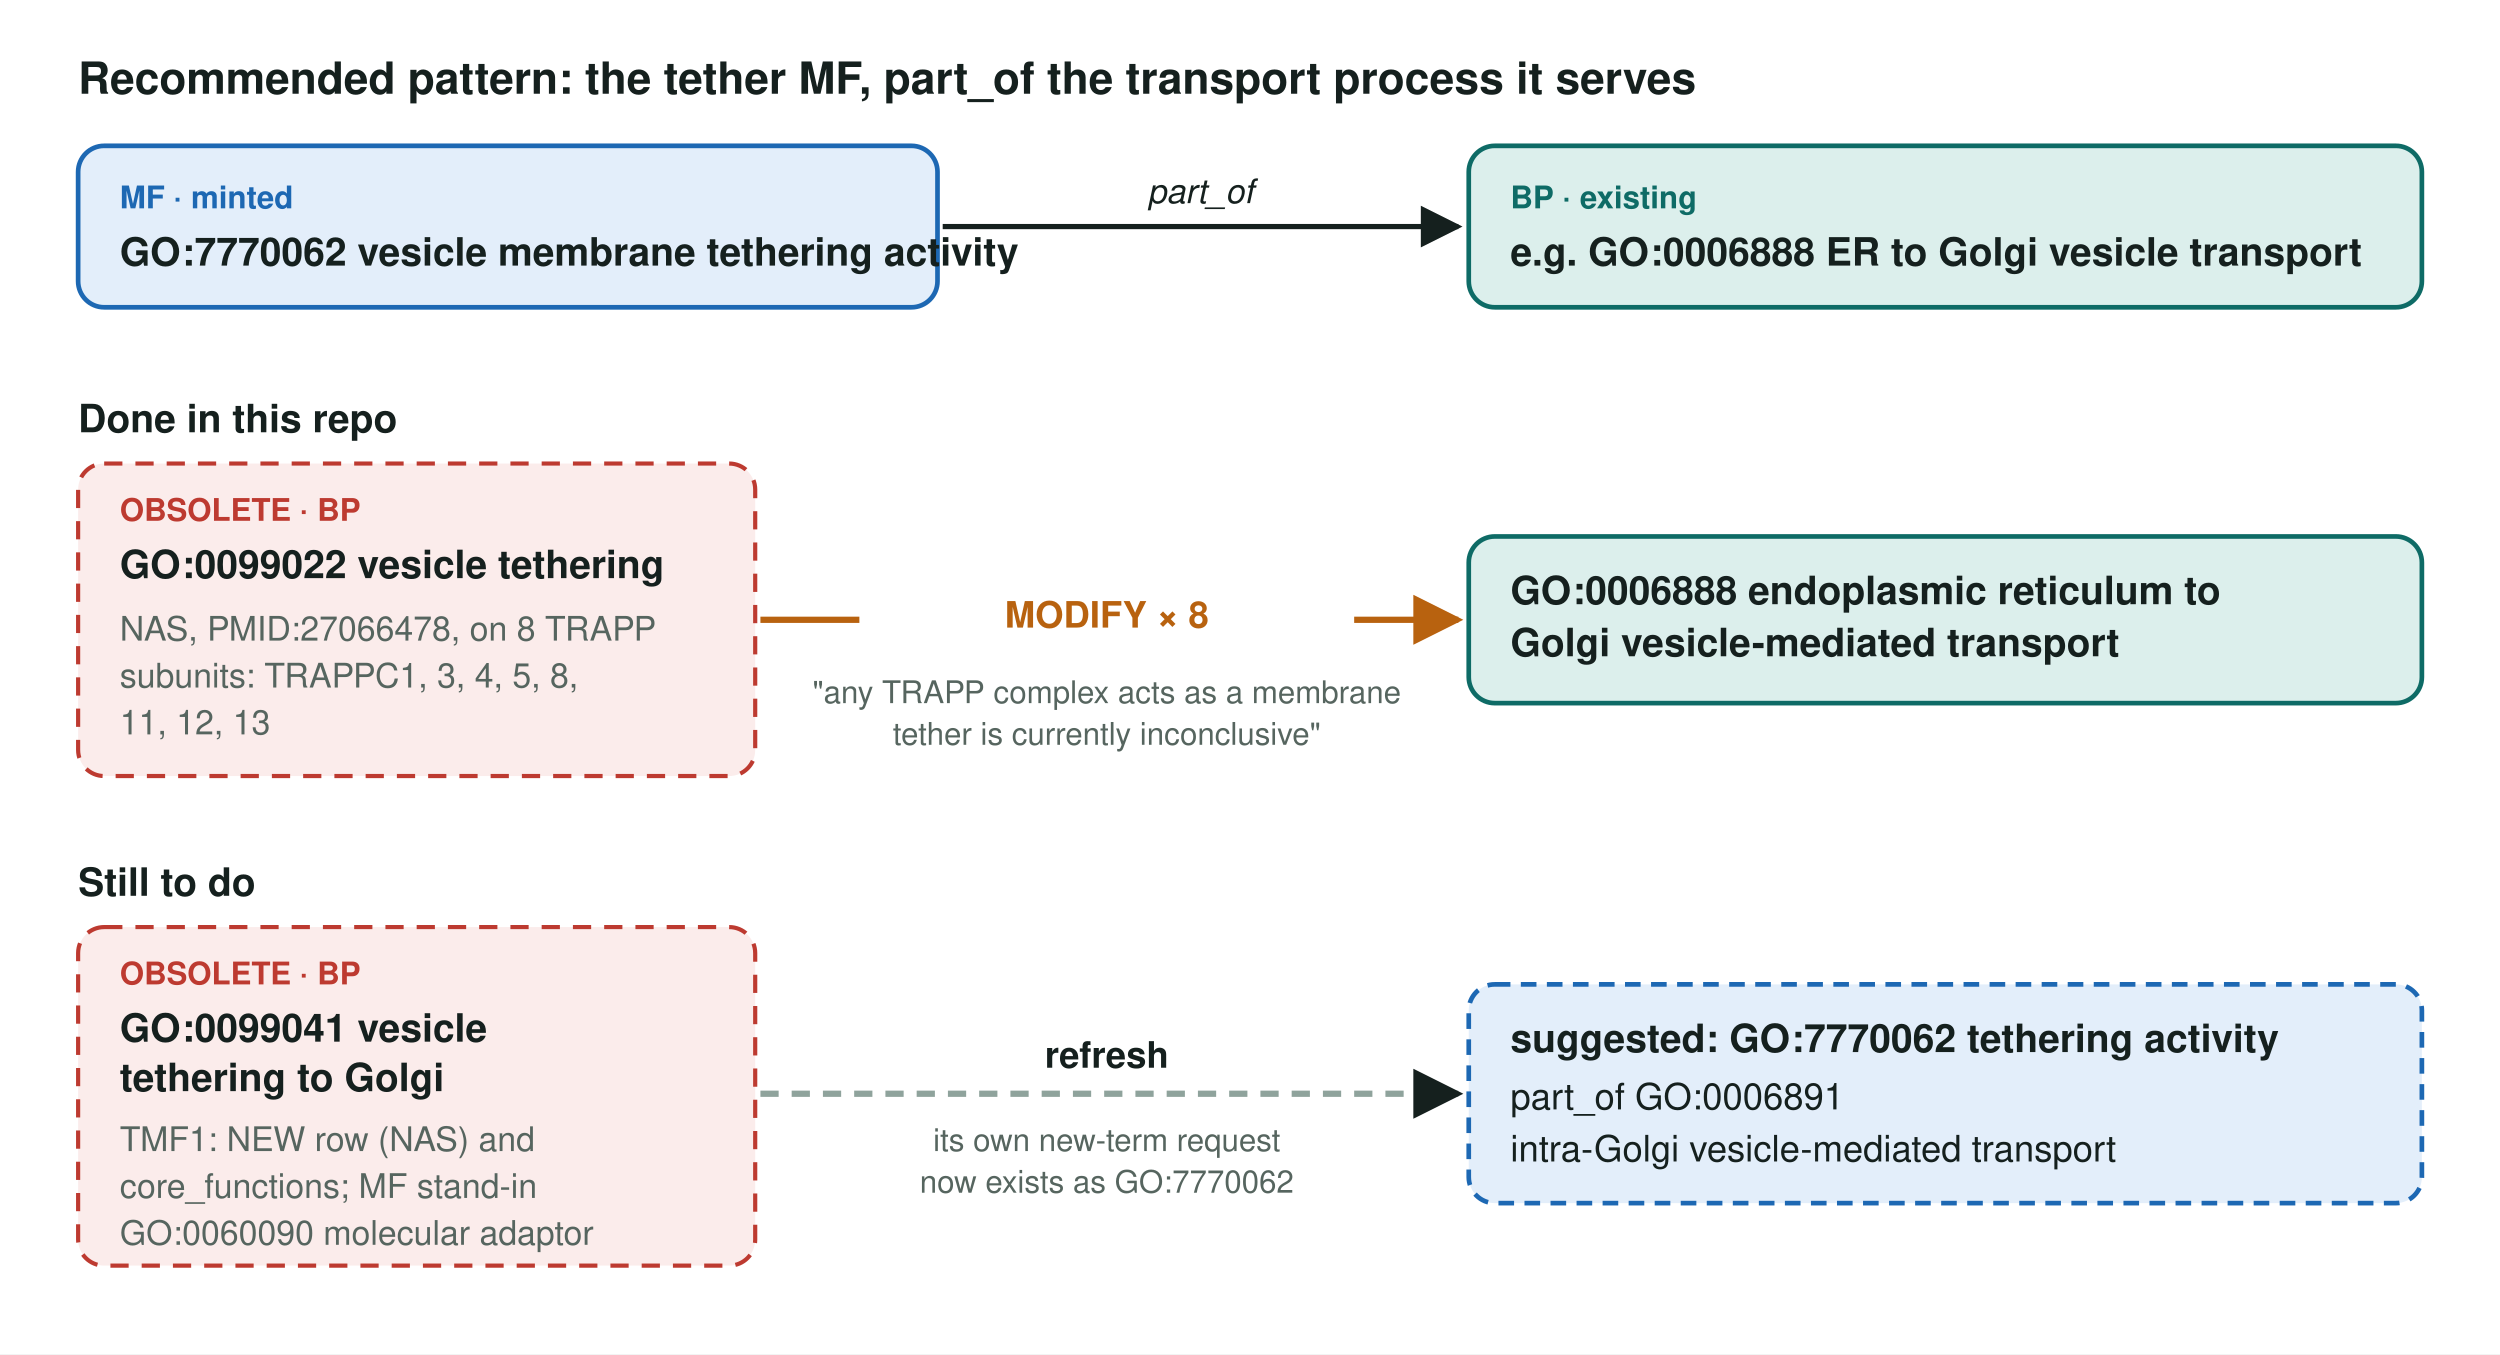
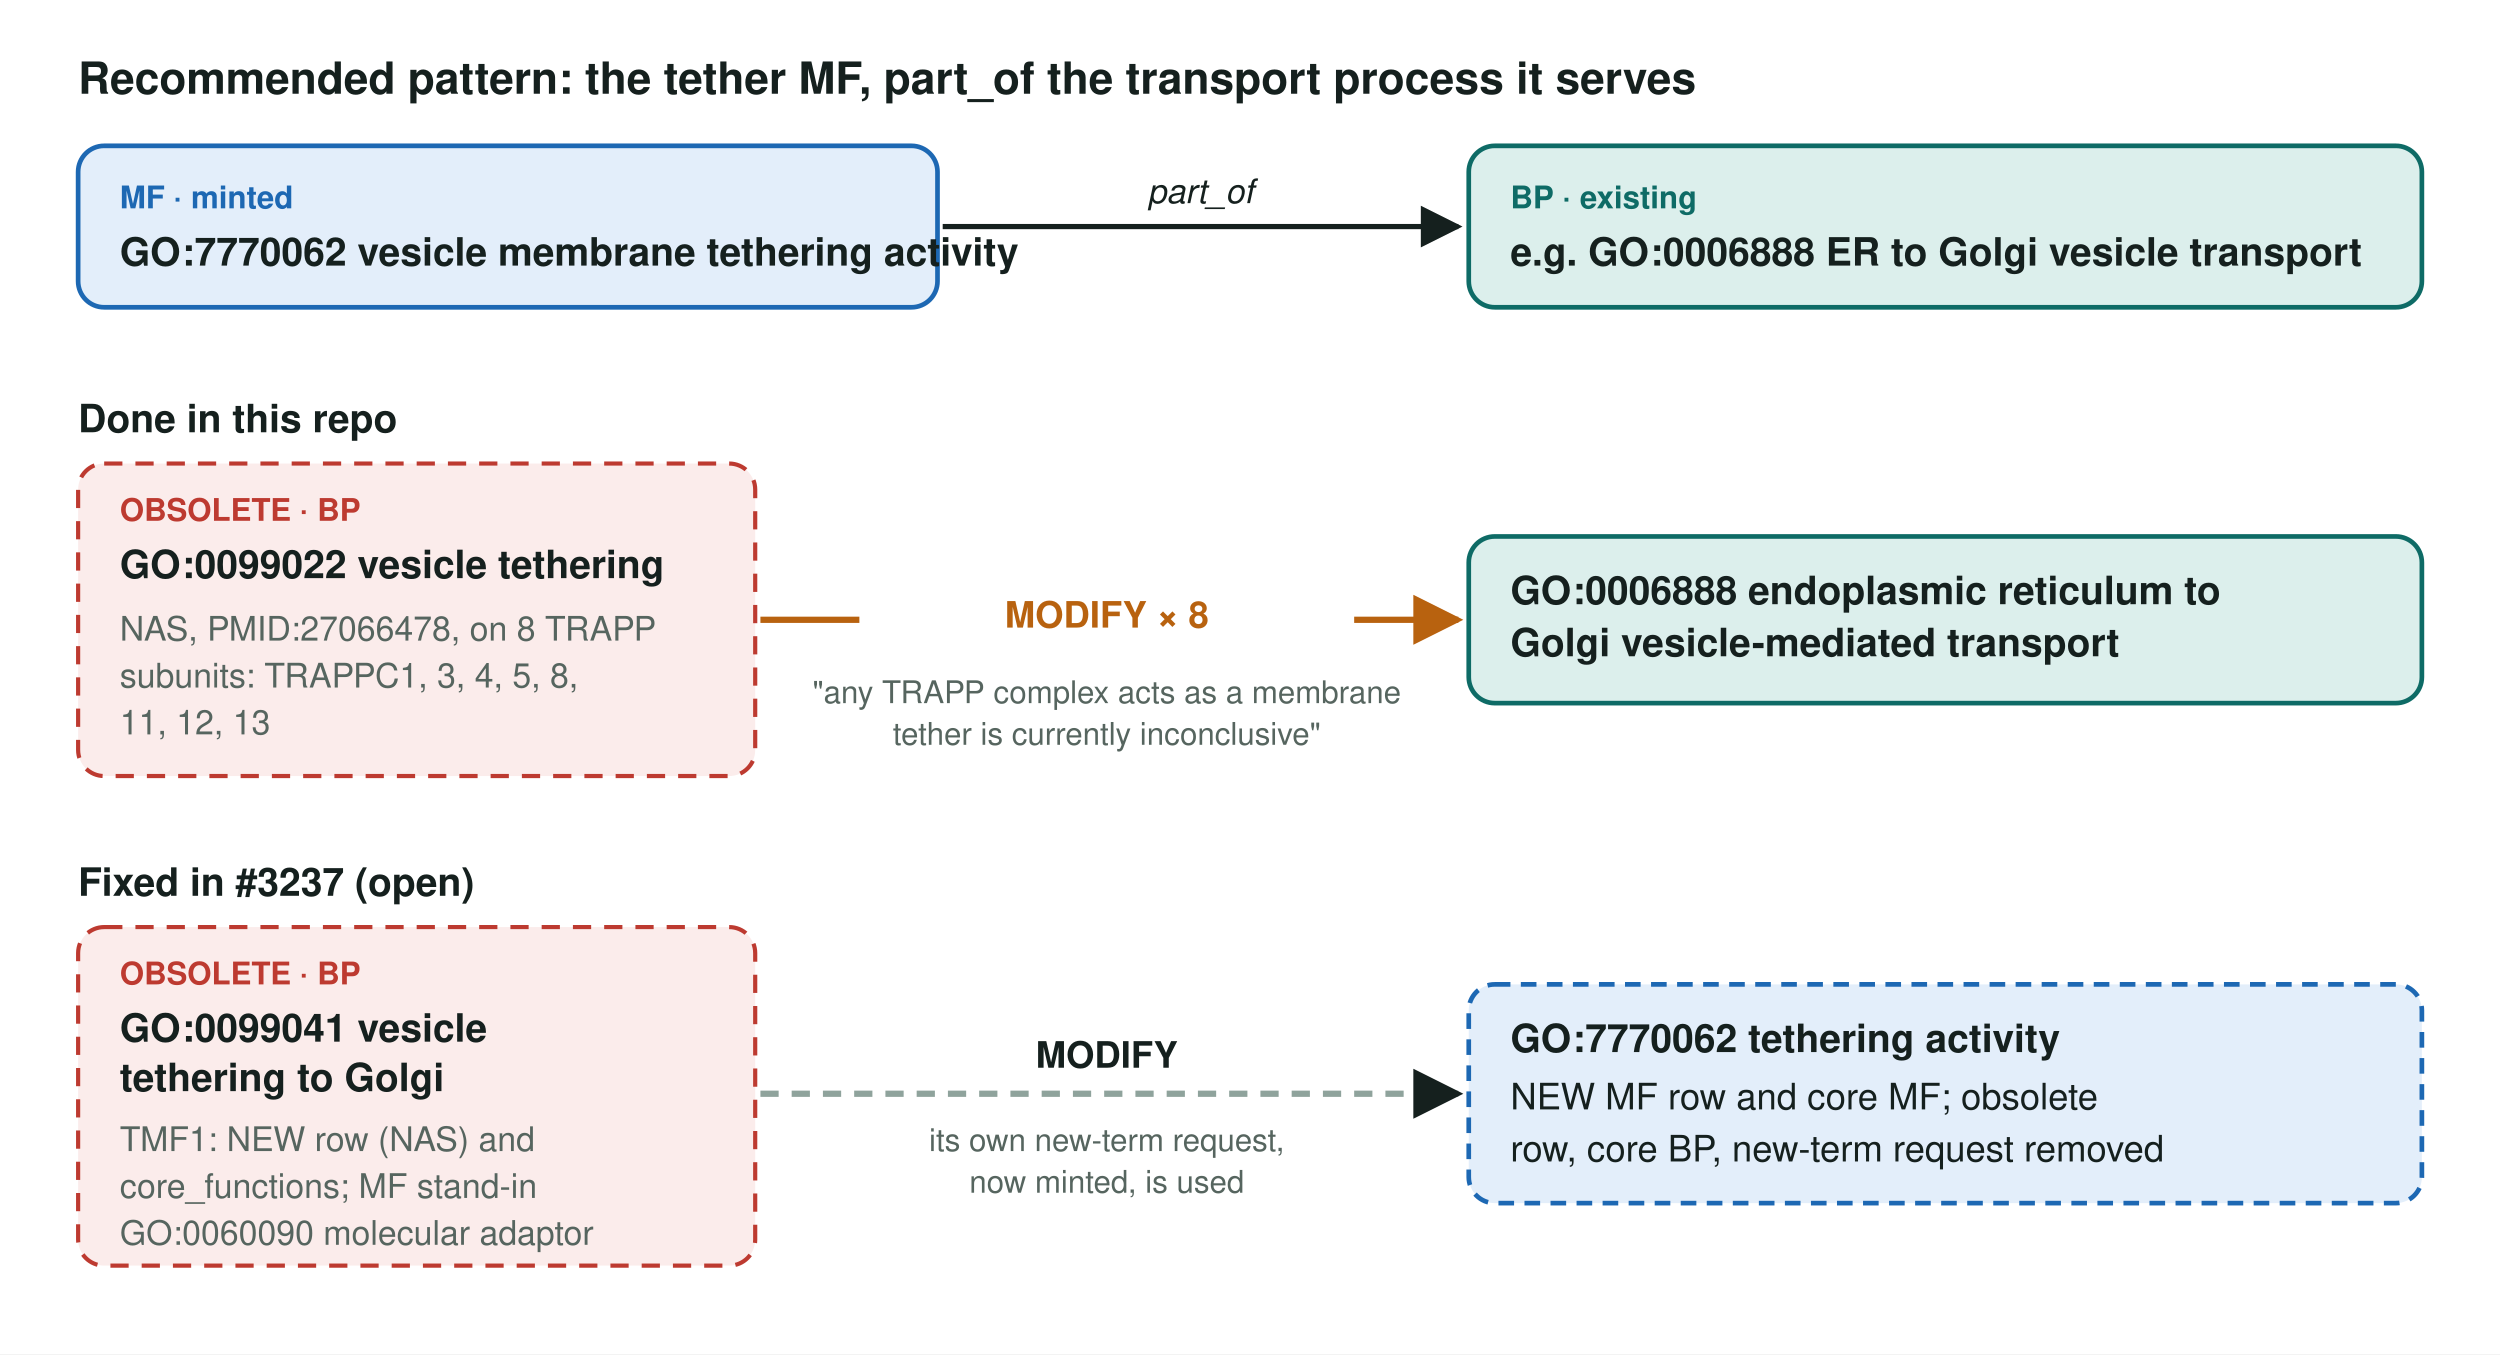
<svg xmlns="http://www.w3.org/2000/svg" viewBox="0 0 960 520" font-family="Helvetica, Arial, sans-serif">
  <defs>
    <marker id="a" viewBox="0 0 10 10" refX="9" refY="5" markerWidth="8" markerHeight="8" orient="auto">
      <path d="M0 0 L10 5 L0 10 z" fill="#15201e" />
    </marker>
    <marker id="m" viewBox="0 0 10 10" refX="9" refY="5" markerWidth="8" markerHeight="8" orient="auto">
      <path d="M0 0 L10 5 L0 10 z" fill="#b8620f" />
    </marker>
  </defs>
  <rect width="960" height="520" fill="#ffffff" />
  <text x="30" y="36" font-size="17" font-weight="600" fill="#15201e">Recommended pattern: the tether MF, part_of the transport process it serves</text>
  <rect x="30" y="56" width="330" height="62" rx="10" fill="#e3eefa" stroke="#1d68b3" stroke-width="1.8" />
  <text x="46" y="80" font-size="12" font-weight="600" fill="#1d68b3">MF · minted</text>
  <text x="46" y="102" font-size="15" font-weight="600" fill="#15201e">GO:7770062 vesicle membrane tethering activity</text>
  <path d="M362 87 L560 87" stroke="#15201e" stroke-width="2" marker-end="url(#a)" />
  <text x="461" y="78" text-anchor="middle" font-size="13" fill="#15201e" font-style="italic">part_of</text>
  <rect x="564" y="56" width="366" height="62" rx="10" fill="#dcefec" stroke="#0e6b66" stroke-width="1.8" />
  <text x="580" y="80" font-size="12" font-weight="600" fill="#0e6b66">BP · existing</text>
  <text x="580" y="102" font-size="15" font-weight="600" fill="#15201e">e.g. GO:0006888 ER to Golgi vesicle transport</text>
  <text x="30" y="166" font-size="15" font-weight="600" fill="#15201e">Done in this repo</text>
  <rect x="30" y="178" width="260" height="120" rx="10" fill="#fbeceb" stroke="#bd3a30" stroke-width="1.6" stroke-dasharray="7 5" />
  <text x="46" y="200" font-size="12" font-weight="600" fill="#bd3a30">OBSOLETE · BP</text>
  <text x="46" y="222" font-size="15" font-weight="600" fill="#15201e">GO:0099022 vesicle tethering</text>
  <text x="46" y="246" font-size="13" fill="#56655f">NAS, PMID:27066478, on 8 TRAPP</text>
  <text x="46" y="264" font-size="13" fill="#56655f">subunits: TRAPPC1, 3, 4, 5, 8,</text>
  <text x="46" y="282" font-size="13" fill="#56655f">11, 12, 13</text>
  <path d="M292 238 L560 238" stroke="#b8620f" stroke-width="2.4" marker-end="url(#m)" />
  <rect x="330" y="220" width="190" height="30" rx="6" fill="#ffffff" />
  <text x="425" y="241" text-anchor="middle" font-size="14" font-weight="600" fill="#b8620f">MODIFY × 8</text>
  <text x="425" y="270" text-anchor="middle" font-size="12" fill="#56655f">"any TRAPP complex acts as a membrane</text>
  <text x="425" y="286" text-anchor="middle" font-size="12" fill="#56655f">tether is currently inconclusive"</text>
  <rect x="564" y="206" width="366" height="64" rx="10" fill="#dcefec" stroke="#0e6b66" stroke-width="1.8" />
  <text x="580" y="232" font-size="15" font-weight="600" fill="#15201e">GO:0006888 endoplasmic reticulum to</text>
  <text x="580" y="252" font-size="15" font-weight="600" fill="#15201e">Golgi vesicle-mediated transport</text>
-   <text x="30" y="344" font-size="15" font-weight="600" fill="#15201e">Still to do</text>
+   <text x="30" y="344" font-size="15" font-weight="600" fill="#15201e">Fixed in #3237 (open)</text>
  <rect x="30" y="356" width="260" height="130" rx="10" fill="#fbeceb" stroke="#bd3a30" stroke-width="1.6" stroke-dasharray="7 5" />
  <text x="46" y="378" font-size="12" font-weight="600" fill="#bd3a30">OBSOLETE · BP</text>
  <text x="46" y="400" font-size="15" font-weight="600" fill="#15201e">GO:0099041 vesicle</text>
  <text x="46" y="419" font-size="15" font-weight="600" fill="#15201e">tethering to Golgi</text>
  <text x="46" y="442" font-size="13" fill="#56655f">TMF1: NEW row (NAS) and</text>
  <text x="46" y="460" font-size="13" fill="#56655f">core_functions; MF stand-in</text>
  <text x="46" y="478" font-size="13" fill="#56655f">GO:0060090 molecular adaptor</text>
  <path d="M292 420 L560 420" stroke="#8fa39c" stroke-width="2.4" stroke-dasharray="7 5" marker-end="url(#a)" />
-   <text x="425" y="410" text-anchor="middle" font-size="14" font-weight="600" fill="#15201e">refresh</text>
-   <text x="425" y="442" text-anchor="middle" font-size="12" fill="#56655f">its own new-term request</text>
-   <text x="425" y="458" text-anchor="middle" font-size="12" fill="#56655f">now exists as GO:7770062</text>
+   <text x="425" y="410" text-anchor="middle" font-size="14" font-weight="600" fill="#15201e">MODIFY</text>
+   <text x="425" y="442" text-anchor="middle" font-size="12" fill="#56655f">its own new-term request,</text>
+   <text x="425" y="458" text-anchor="middle" font-size="12" fill="#56655f">now minted, is used</text>
  <rect x="564" y="378" width="366" height="84" rx="10" fill="#e3eefa" stroke="#1d68b3" stroke-width="1.8" stroke-dasharray="6 4" />
-   <text x="580" y="404" font-size="15" font-weight="600" fill="#15201e">suggested: GO:7770062 tethering activity</text>
-   <text x="580" y="426" font-size="14" fill="#15201e">part_of GO:0006891</text>
-   <text x="580" y="446" font-size="14" fill="#15201e">intra-Golgi vesicle-mediated transport</text>
+   <text x="580" y="404" font-size="15" font-weight="600" fill="#15201e">GO:7770062 tethering activity</text>
+   <text x="580" y="426" font-size="14" fill="#15201e">NEW MF row and core MF; obsolete</text>
+   <text x="580" y="446" font-size="14" fill="#15201e">row, core BP, new-term request removed</text>
</svg>
